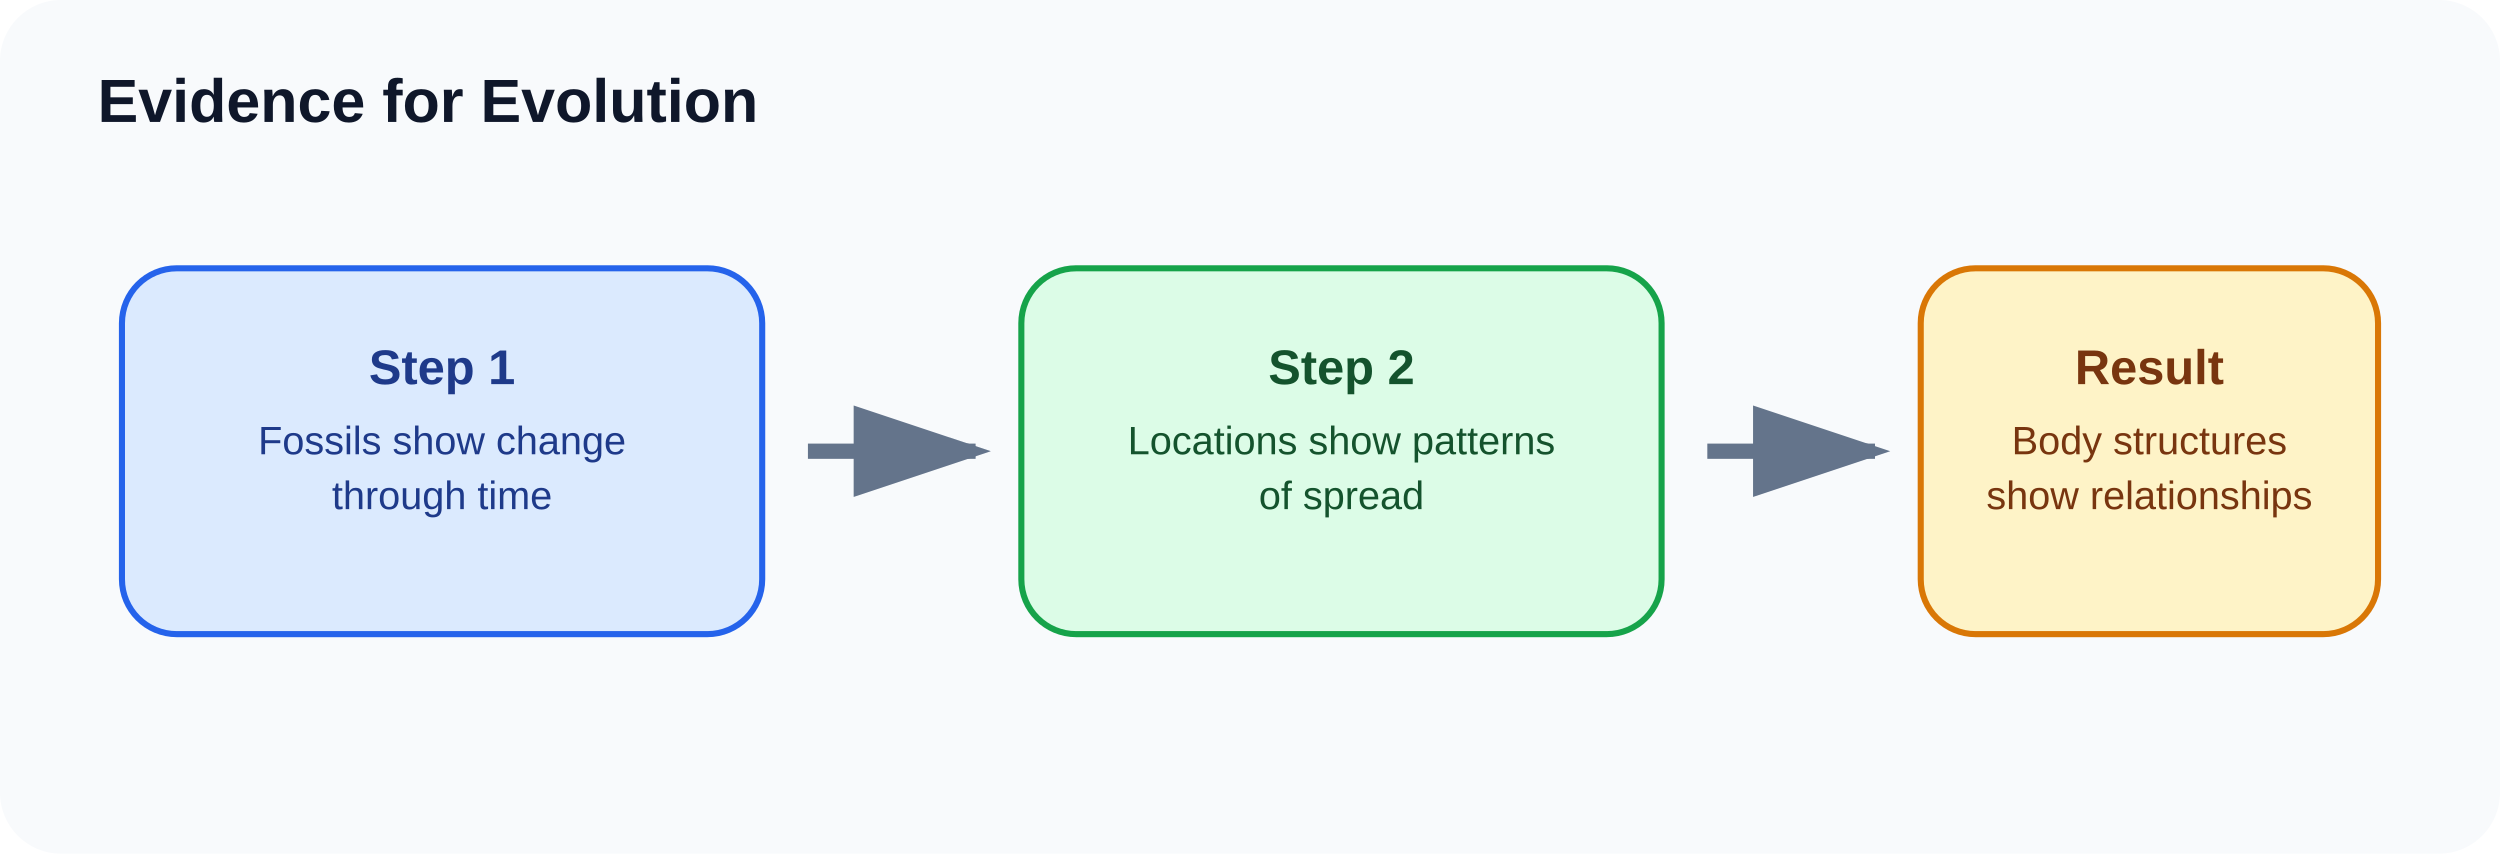
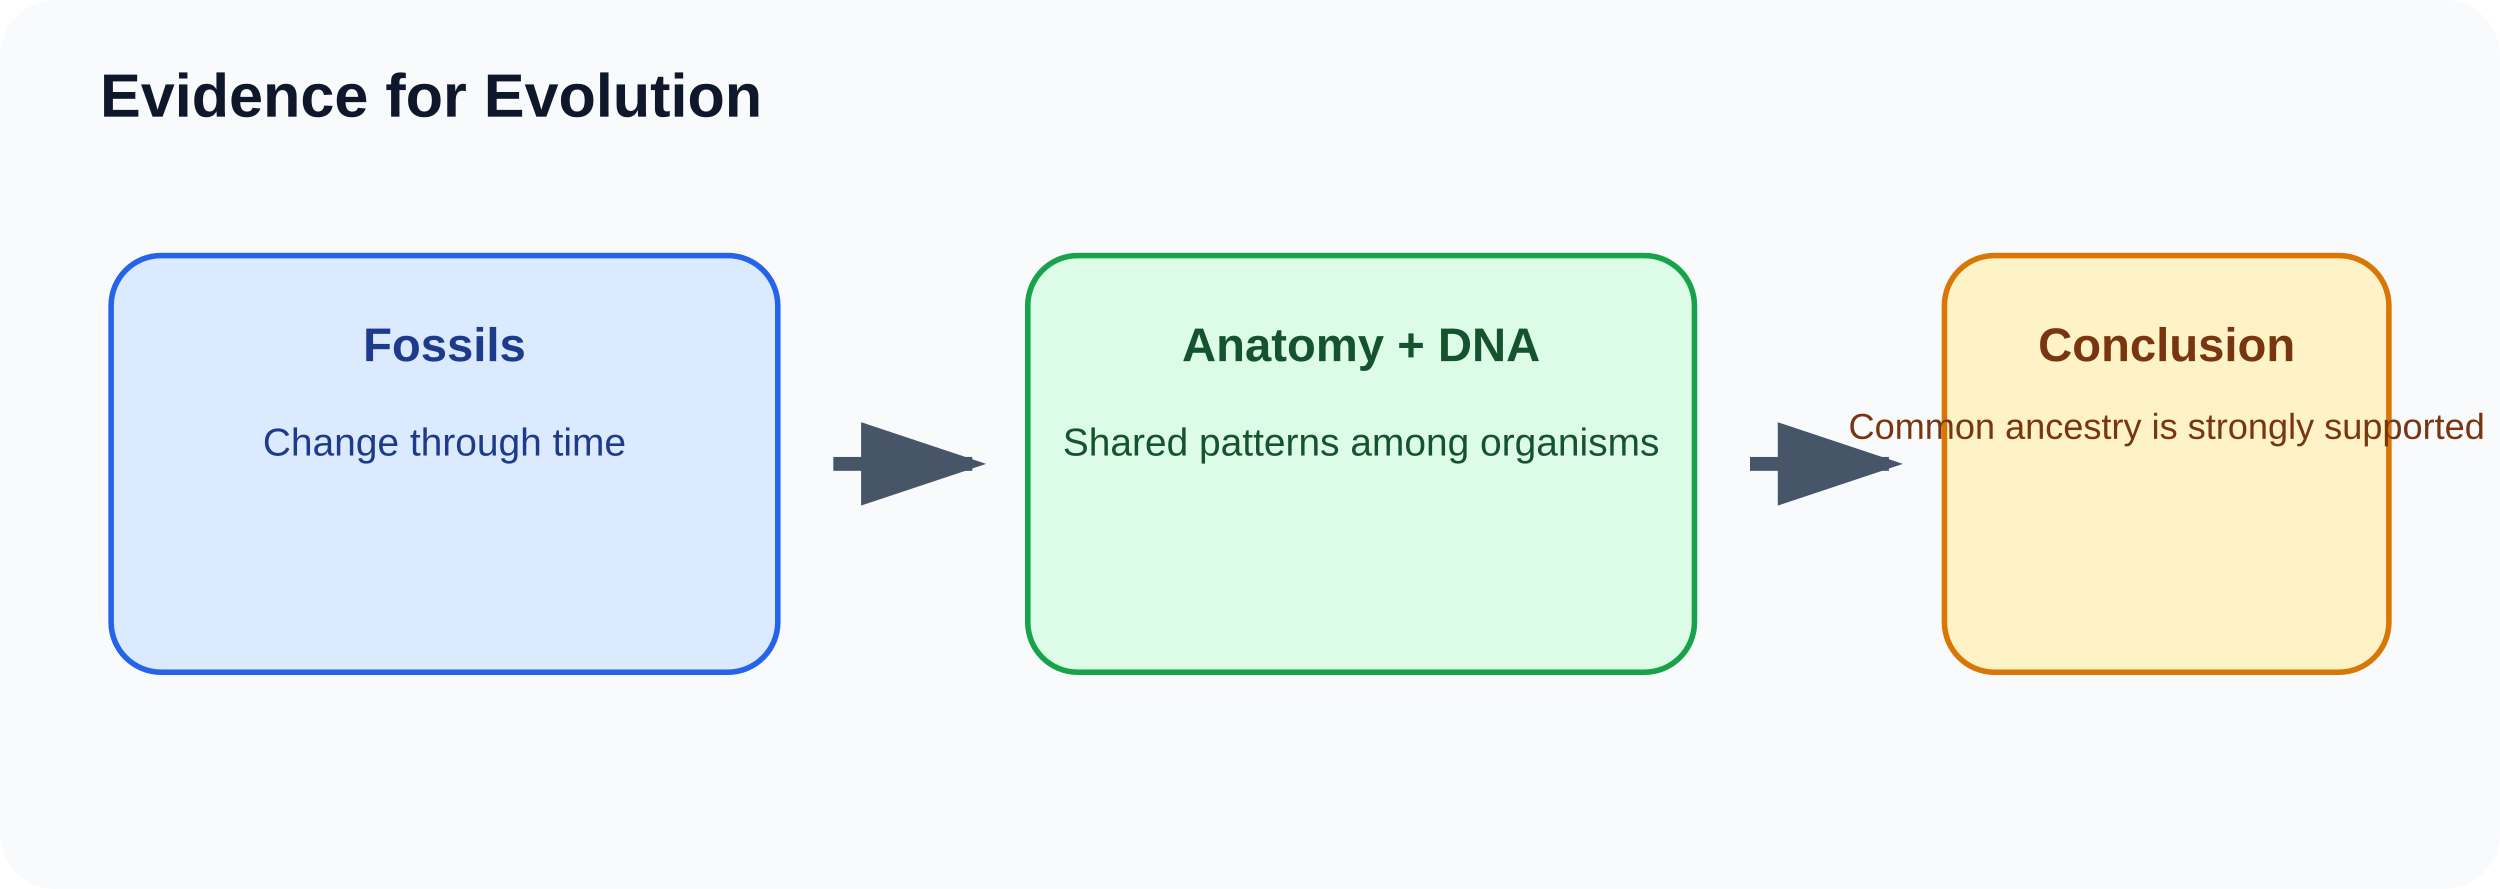
- <svg xmlns="http://www.w3.org/2000/svg" role="img" aria-label="Evidence for Evolution concept flow" viewBox="0 0 820 280" width="100%" height="280" style="max-width:820px">
-   <rect width="820" height="280" rx="20" fill="#f8fafc" />
-   <text x="32" y="40" font-family="Arial, sans-serif" font-size="20" font-weight="700" fill="#0f172a">Evidence for Evolution</text>
+ <svg xmlns="http://www.w3.org/2000/svg" role="img" aria-label="Evidence for Evolution visual overview" viewBox="0 0 900 320" width="100%" height="320" style="max-width:900px">
+   <rect width="900" height="320" rx="20" fill="#f8fafc" />
+   <text x="36" y="42" font-family="Arial, sans-serif" font-size="22" font-weight="700" fill="#0f172a">Evidence for Evolution</text>
  <defs>
    <marker id="arrow" markerWidth="10" markerHeight="10" refX="8" refY="3" orient="auto" markerUnits="strokeWidth">
-       <path d="M0,0 L0,6 L9,3 z" fill="#64748b" />
+       <path d="M0,0 L0,6 L9,3 z" fill="#475569" />
    </marker>
  </defs>
  <g font-family="Arial, sans-serif">
-     <rect x="40" y="88" width="210" height="120" rx="18" fill="#dbeafe" stroke="#2563eb" stroke-width="2" />
-     <text x="145" y="126" text-anchor="middle" font-size="16" font-weight="700" fill="#1e3a8a">Step 1</text>
-     <text x="145" y="149" text-anchor="middle" font-size="13" fill="#1e3a8a">Fossils show change</text>
-     <text x="145" y="167" text-anchor="middle" font-size="13" fill="#1e3a8a">through time</text>
-     <path d="M265 148 H320" stroke="#64748b" stroke-width="5" marker-end="url(#arrow)" />
-     <rect x="335" y="88" width="210" height="120" rx="18" fill="#dcfce7" stroke="#16a34a" stroke-width="2" />
-     <text x="440" y="126" text-anchor="middle" font-size="16" font-weight="700" fill="#14532d">Step 2</text>
-     <text x="440" y="149" text-anchor="middle" font-size="13" fill="#14532d">Locations show patterns</text>
-     <text x="440" y="167" text-anchor="middle" font-size="13" fill="#14532d">of spread</text>
-     <path d="M560 148 H615" stroke="#64748b" stroke-width="5" marker-end="url(#arrow)" />
-     <rect x="630" y="88" width="150" height="120" rx="18" fill="#fef3c7" stroke="#d97706" stroke-width="2" />
-     <text x="705" y="126" text-anchor="middle" font-size="16" font-weight="700" fill="#78350f">Result</text>
-     <text x="705" y="149" text-anchor="middle" font-size="13" fill="#78350f">Body structures</text>
-     <text x="705" y="167" text-anchor="middle" font-size="13" fill="#78350f">show relationships</text>
+     <rect x="40" y="92" width="240" height="150" rx="18" fill="#dbeafe" stroke="#2563eb" stroke-width="2" />
+     <text x="160" y="130" text-anchor="middle" font-size="17" font-weight="700" fill="#1e3a8a">Fossils</text>
+     <text x="160" y="164" text-anchor="middle" font-size="14" fill="#1e3a8a">Change through time</text>
+     <path d="M300 167 H350" stroke="#475569" stroke-width="5" marker-end="url(#arrow)" />
+     <rect x="370" y="92" width="240" height="150" rx="18" fill="#dcfce7" stroke="#16a34a" stroke-width="2" />
+     <text x="490" y="130" text-anchor="middle" font-size="17" font-weight="700" fill="#14532d">Anatomy + DNA</text>
+     <text x="490" y="164" text-anchor="middle" font-size="14" fill="#14532d">Shared patterns among organisms</text>
+     <path d="M630 167 H680" stroke="#475569" stroke-width="5" marker-end="url(#arrow)" />
+     <rect x="700" y="92" width="160" height="150" rx="18" fill="#fef3c7" stroke="#d97706" stroke-width="2" />
+     <text x="780" y="130" text-anchor="middle" font-size="17" font-weight="700" fill="#78350f">Conclusion</text>
+     <text x="780" y="158" text-anchor="middle" font-size="13" fill="#78350f">Common ancestry is strongly supported</text>
  </g>
</svg>
